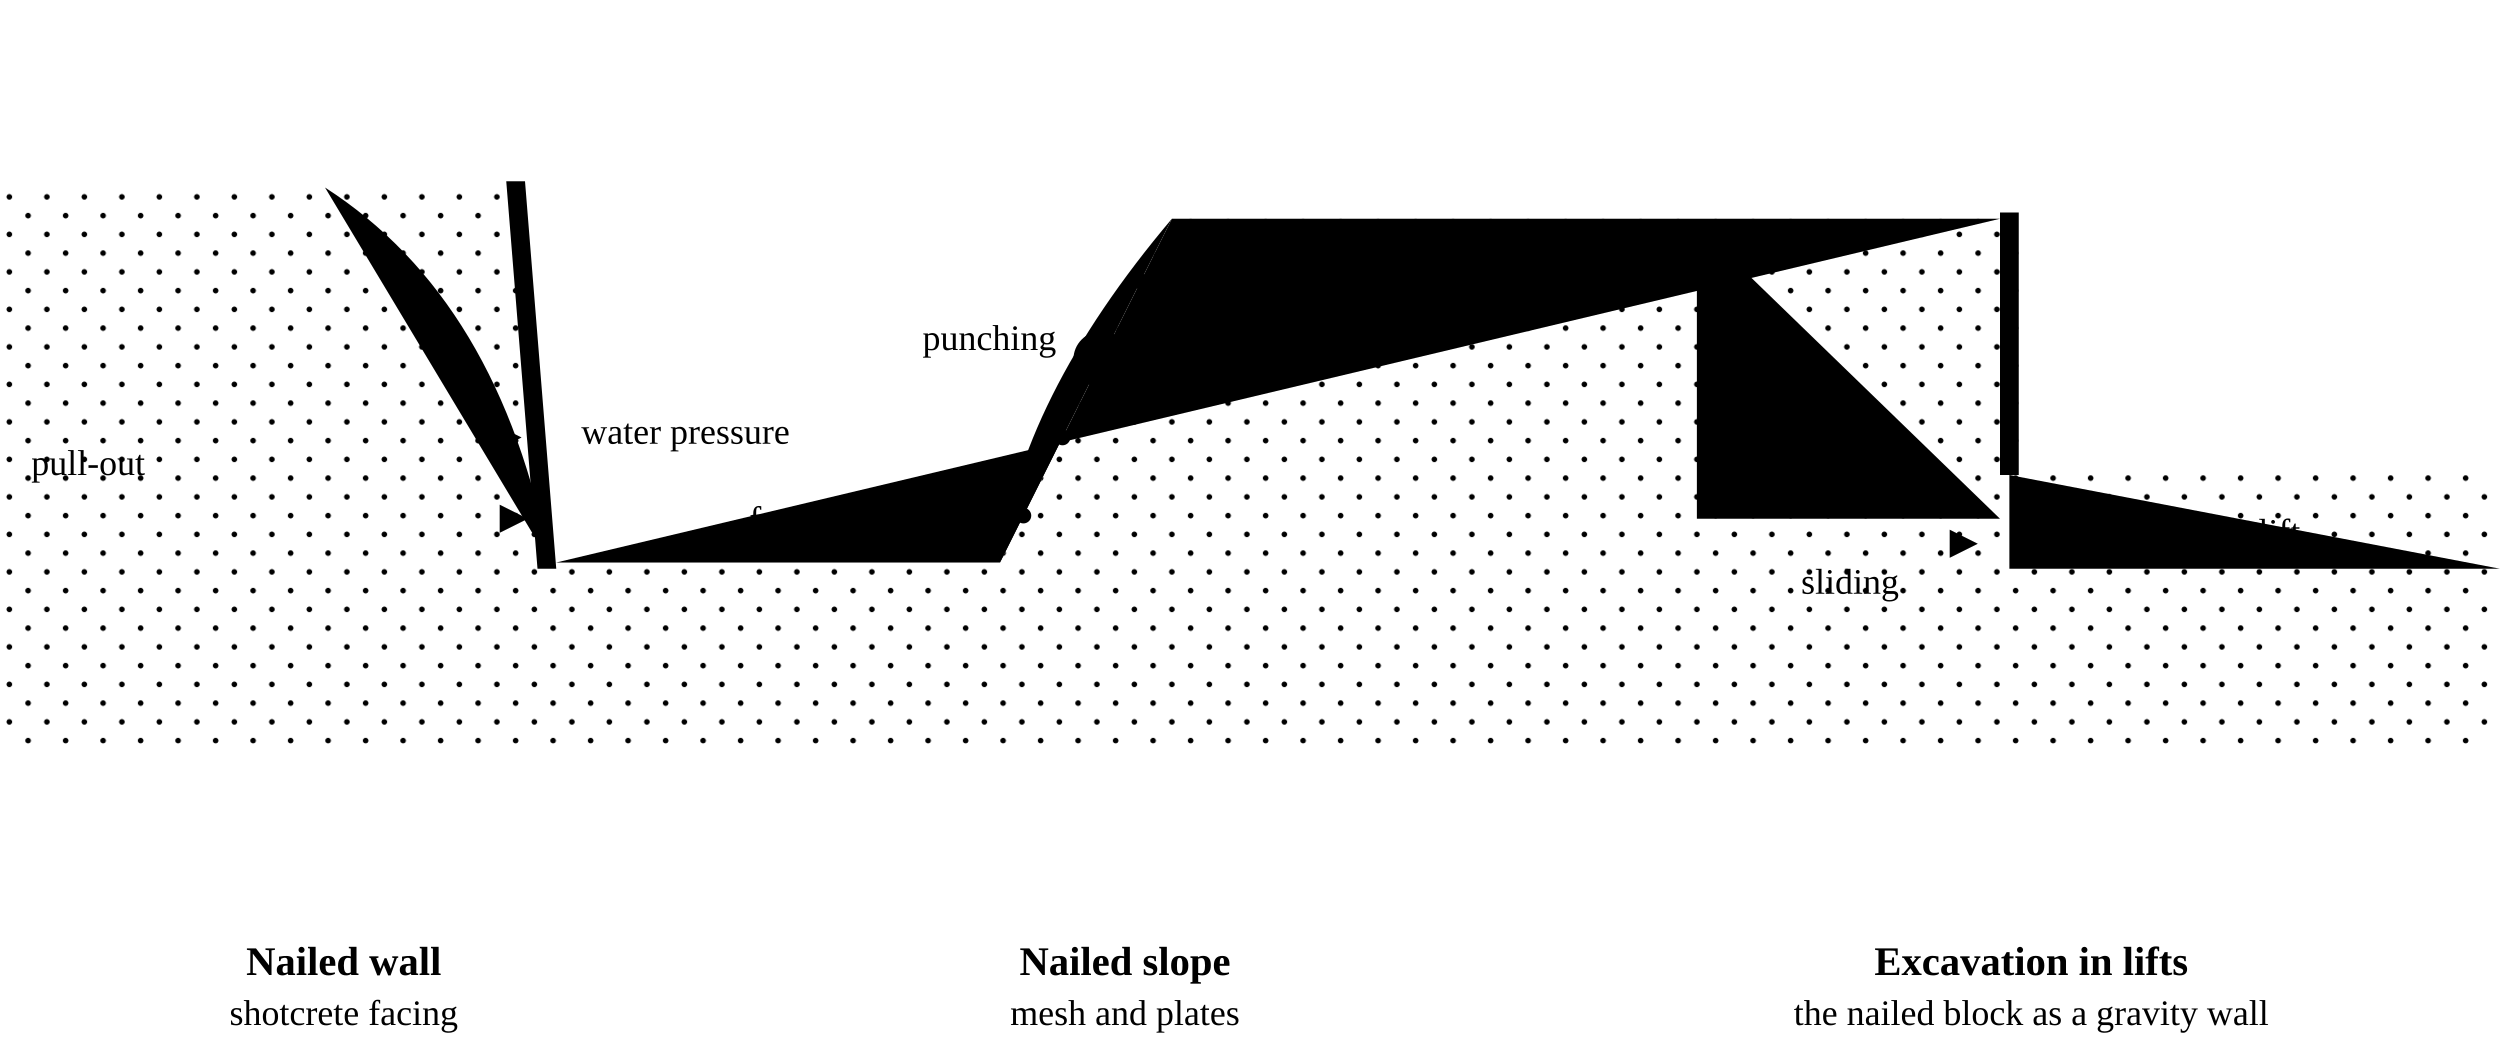
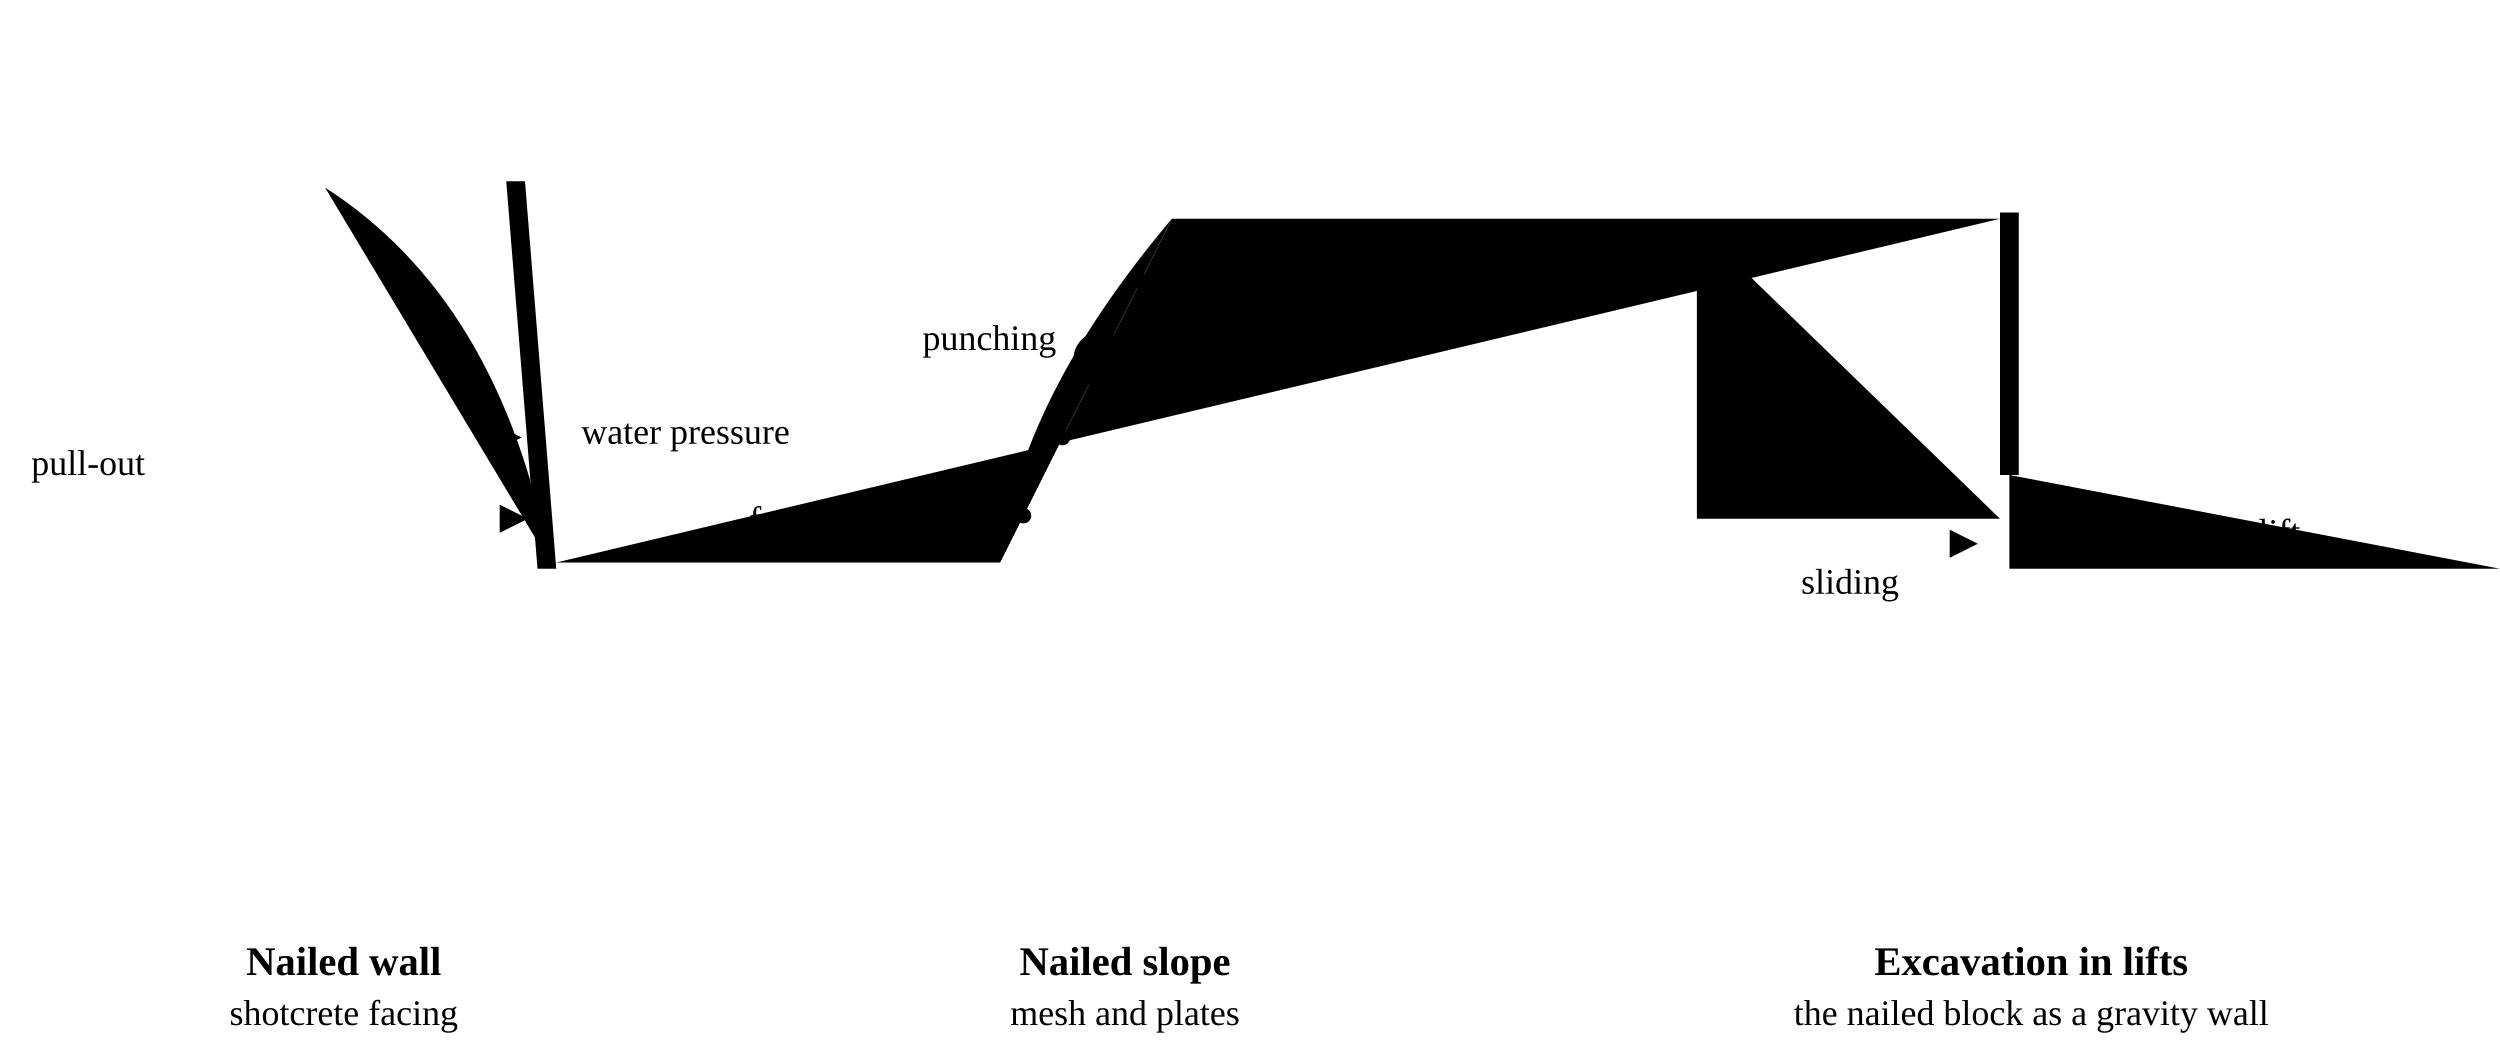
<svg xmlns="http://www.w3.org/2000/svg" class="h-auto w-full" viewBox="0 0 800 340" role="img" aria-label="Three soil nailed structures in one ground cross-section, with what to check on each. Nailed wall with a shotcrete facing: nail pull-out across the failure surface, and water pressure behind the facing. Nailed slope with mesh and plates: punching of the facing and face deformation. Excavation in lifts, where the nailed block acts as a gravity wall: sliding.">
  <defs>
-     <pattern id="sn-sand" width="12" height="12" patternUnits="userSpaceOnUse">
-       <circle cx="3" cy="3" r="0.9" class="fill-gray-8" />
-       <circle cx="9" cy="9" r="0.9" class="fill-gray-8" />
+     <pattern id="sn-607" viewBox="2.055 -51.39 49.68 49.68" width="70" height="70" patternUnits="userSpaceOnUse">
+       <path class="fill-none stroke-gray-8" stroke-width="1.2" stroke-linecap="round" d="M16.545-49.493h0M16.545-46.733h0M16.027-44.318h0M12.06-44.145h0M18.615-37.073h0M11.197-33.45h0M18.615-32.933h0M22.583-32.933h0M23.618-35.52h0M22.237-38.97h0M25.515-37.935h0M25.515-41.213h0M23.962-43.455h0M24.308-46.733h0M23.445-49.148h0M25.515-50.7h0M30.69-46.733h0M33.45-46.905h0M31.38-42.248h0M34.485-41.73h0M34.485-38.28h0M28.965-37.245h0M36.728-42.248h0M39.833-43.973h0M41.04-51.045h0M48.63-50.355h0M48.975-44.49h0M46.388-43.11h0M47.078-40.695h0M46.215-37.935h0M46.388-36.038h0M48.975-36.9h0M6.885-15.51h0M7.057-13.958h0M3.607-13.958h0M8.782-7.403h0M2.745-4.642h0M9.645-2.572h0M14.82-6.368h0M13.267-8.61h0M15.51-11.715h0M10.507-8.783h0M13.267-13.785h0M15.337-16.372h0M12.232-16.372h0M13.267-18.96h0M24.48-16.545h0M20.858-14.13h0M24.135-13.095h0M23.445-10.852h0M19.995-7.575h0M26.895-12.75h0M30.862-16.545h0M32.07-20.685h0M36.728-16.028h0M37.59-18.615h0M40.005-19.133h0M40.005-14.13h0M37.417-12.75h0M35.002-9.99h0M40.178-11.37h0M42.248-9.127h0M16.2-36.038h0M28.965-34.485h0M34.83-32.76h0M40.178-32.243h0M37.417-34.14h0M37.935-31.208h0M45.18-27.067h0M41.213-24.653h0M35.347-25.86h0M35.175-23.1h0M35.175-21.03h0M42.765-19.65h0M45.525-17.753h0M49.32-21.375h0M44.663-24.653h0M24.48-19.133h0M20.742-23.503h0M22.583-27.067h0M9.242-32.559h0M6.195-29.828h0M3.78-27.24h0M13.785-22.583h0M11.715-28.103h0M20.34-30.69h0M30.69-29.828h0M27.757-29.828h0M23.1-24.135h0M6.54-37.418h0M8.782-38.625h0M10.162-35.348h0M4.125-33.795h0M46.388-31.208h0M50.01-31.035h0M3.09-45.353h0M14.302-46.905h0M4.642-47.423h0M10.852-41.73h0M14.82-38.28h0M16.717-26.033h0M2.572-21.03h0M50.01-6.195h0M41.73-3.953h0M30-4.642h0M5.16-10.163h0M20.34-10.507h0M27.757-18.098h0M8.092-23.79h0M38.107-25.343h0M46.733-19.995h0M37.417-5.85h0M29.655-25.515h0M21.03-42.248h0M15.682-33.278h0M10.162-50.355h0M40.178-48.975h0M35.175-3.953h0M4.642-23.445h0M49.493-42.42h0M18.097-41.903h0M14.992-40.695h0M12.232-39.66h0M5.505-43.771h0M6.885-49.665h0M11.887-45.87h0M19.823-46.733h0M27.585-46.388h0M27.93-48.63h0M32.07-50.528h0M37.417-45.353h0M26.722-43.973h0M29.137-41.213h0M19.132-39.143h0M7.057-32.415h0M13.095-29.655h0M9.3-28.448h0M5.677-26.033h0M4.297-37.418h0M16.2-30.345h0M14.13-27.067h0M13.095-24.653h0M10.852-23.1h0M10.852-19.478h0M17.925-17.753h0M9.645-13.958h0M12.75-11.198h0M6.195-7.748h0M3.607-8.783h0M8.265-4.642h0M11.37-3.608h0M17.062-2.745h0M17.925-6.195h0M17.407-10.163h0M18.787-11.887h0M20.167-18.615h0M19.823-21.548h0M24.308-30.173h0M25.688-32.933h0M32.243-34.313h0M31.725-37.245h0M21.202-36.21h0M37.935-36.383h0M31.897-39.315h0M36.9-39.143h0M43.11-39.66h0M42.248-41.903h0M43.11-44.145h0M42.593-46.388h0M43.455-48.285h0M48.63-47.423h0M45.87-45.18h0M43.628-35.175h0M40.35-35.175h0M40.35-38.625h0M46.905-33.795h0M43.11-30.345h0M38.452-28.965h0M34.83-28.275h0M32.588-24.48h0M25.515-22.928h0M29.684-19.823h0M33.623-15.51h0M34.14-12.405h0M31.035-10.507h0M29.655-8.265h0M26.895-8.265h0M27.24-15.165h0M22.927-8.61h0M23.79-4.298h0M27.93-3.263h0M45.525-12.233h0M43.455-16.545h0M39.66-16.718h0M39.833-22.755h0M45.18-22.41h0M49.838-18.098h0M50.01-14.13h0M45.87-8.955h0M50.528-10.68h0M46.733-6.368h0M47.423-4.47h0M45.18-3.09h0M38.452-3.435h0M32.932-5.677h0M21.72-2.4h0M3.435-31.38h0M11.197-48.113h0M50.528-27.758h0M51.217-23.1h0M4.125-16.372h0M49.665-33.278h0M48.63-8.955h0M2.4-11.715h0M3.952-2.4h0M51.103-35.434h0M2.917-40.005h0M14.475-42.765h0M22.237-44.663h0M20.513-48.975h0M29.827-44.49h0M33.967-44.49h0M34.658-35.865h0M39.833-46.905h0M46.215-47.078h0M45.353-50.183h0M50.01-39.143h0M7.575-19.133h0M5.505-12.405h0M4.297-6.195h0M14.302-3.435h0M16.545-8.093h0M16.545-20.34h0M21.72-16.372h0M27.24-10.163h0M25.688-5.505h0M30.862-13.613h0M38.107-10.335h0M36.21-7.92h0M40.005-6.54h0M19.478-34.658h0M26.378-35.52h0M31.38-32.07h0M37.935-21.893h0M48.285-15.855h0M34.658-18.615h0M27.585-20.858h0M13.785-31.898h0M9.817-26.205h0M47.595-29.138h0M7.057-40.695h0M7.92-47.94h0M4.47-49.838h0M47.94-25.86h0M32.415-8.093h0M19.823-3.263h0M17.235-22.755h0M30.69-27.758h0M47.768-23.618h0M38.798-41.213h0M28.275-39.315h0M11.025-37.763h0M36.21-48.458h0M42.765-37.245h0M48.63-12.06h0M5.677-3.435h0M3.952-42.42h0M13.785-49.665h0M31.38-48.458h0M3.952-29.483h0M7.23-34.313h0M4.297-18.96h0M10.536-15.597h0M8.955-10.335h0M11.37-6.195h0M17.235-14.82h0M25.515-28.103h0M19.995-28.103h0M27.757-31.898h0M44.318-32.933h0M42.593-12.233h0M42.593-22.238h0M40.522-27.067h0M49.838-2.918h0M43.973-6.195h0M32.76-2.4h0M18.96-50.873h0M21.548-5.29h0M26.032-25.86h0M29.31-23.273h0M42.765-28.448h0M7.057-21.893h0M9.127-45.18h0M33.967-30.431h0M13.267-36.038h0M18.787-44.318h0M6.712-45.698h0M6.54-28.103h0M17.235-28.448h0M22.583-21.03h0M45.698-14.475h0M16.89-4.642h0M36.382-50.7h0M51.217-8.093h0M50.7-48.803h0M51.39-16.718h0M50.7-43.973h0M51.045-25.17h0M29.482-50.355h0M16.545-49.493h0M23.962-43.455h0M48.975-36.9h0M31.523-18.328h0M23.445-10.852h0M40.005-14.13h0M10.68-30.115h0M8.667-42.19h0M17.005-38.597h0M25.688-32.933h0M36.9-39.143h0M43.455-48.285h0M33.248-26.809h0M51.217-23.1h0M9.386-17.465h0M11.37-6.195h0M32.76-2.4h0M42.765-28.448h0M19.305-25.803h0M51.217-8.093h0" />
    </pattern>
-     <pattern id="sn-clay" width="20" height="8" patternUnits="userSpaceOnUse">
-       <path d="M0 2H8M10 6H18" class="stroke-gray-8" stroke-width="0.75" />
+     <pattern id="sn-620" viewBox="0 -53.584 53.584 53.584" width="100" height="100" patternUnits="userSpaceOnUse">
+       <path class="fill-none stroke-gray-8" stroke-width="0.5" d="M3.776-52.32H0M6.357-52.32h6.369M15.273-52.32h6.37M24.19-52.32h6.369M33.106-52.32h6.37M42.023-52.32h6.37M53.584-52.32h-2.645M8.108-49.186H1.739M17.024-49.186h-6.369M25.941-49.186h-6.369M34.858-49.186h-6.369M43.774-49.186h-6.369M46.322-49.186h6.369M0-46.216h2.024M10.975-46.216H4.606M13.521-46.216h6.37M22.438-46.216h6.37M31.355-46.216h6.369M40.271-46.216h6.37M49.188-46.216h4.396M7.312-43.411H.943M16.229-43.411h-6.37M25.146-43.411h-6.37M34.062-43.411h-6.37M42.979-43.411h-6.37M45.526-43.411h6.37M1.706-40.44H0M4.287-40.44h6.368M19.572-40.44h-6.369M22.12-40.44h6.369M31.036-40.44h6.369M39.953-40.44h6.369M48.87-40.44h4.714M5.242-37.437H0M14.159-37.437H7.79M23.075-37.437h-6.369M25.623-37.437h6.369M34.539-37.437h6.369M43.456-37.437h6.369M53.584-37.437h-1.211M2.184-34.27H0M11.134-34.27H4.765M13.681-34.27h6.369M28.967-34.27h-6.369M37.883-34.27h-6.368M46.8-34.27h-6.369M53.584-34.27h-4.236M6.675-31.356H.306M15.592-31.356H9.223M24.509-31.356H18.14M27.056-31.356h6.369M35.973-31.356h6.369M44.889-31.356h6.369M3.458-28.387H0M6.038-28.387h6.369M21.324-28.387h-6.369M30.24-28.387h-6.369M32.788-28.387h6.369M41.705-28.387h6.368M50.621-28.387h2.963M7.949-25.535H1.58M16.865-25.535h-6.369M25.782-25.535h-6.369M28.33-25.535h6.368M43.615-25.535h-6.369M46.163-25.535h6.369M2.98-22.446H0M11.93-22.446H5.561M14.477-22.446h6.369M23.394-22.446h6.369M32.311-22.446h6.369M41.227-22.446h6.369M50.144-22.446h3.44M6.834-19.312H.465M15.751-19.312H9.382M24.668-19.312h-6.369M27.215-19.312h6.369M42.501-19.312h-6.369M45.049-19.312h6.368M0-16.342h2.184M4.765-16.342h6.369M20.05-16.342h-6.369M22.598-16.342h6.369M31.515-16.342h6.368M40.431-16.342H46.8M49.348-16.342h4.236M6.038-13.371H0M14.955-13.371H8.586M23.871-13.371h-6.369M26.419-13.371h6.369M35.336-13.371h6.369M44.252-13.371h6.369M53.584-13.371h-.415M0-10.575h3.14M12.089-10.575H5.72M14.637-10.575h6.369M23.553-10.575h6.369M32.47-10.575h6.369M47.755-10.575h-6.369M50.303-10.575h3.281M8.268-7.44h-6.37M17.184-7.44h-6.37M26.101-7.44h-6.369M35.018-7.44h-6.37M37.564-7.44h6.37M46.481-7.44h6.37M4.732-4.471H0M7.312-4.471h6.369M16.229-4.471h6.369M25.146-4.471h6.369M34.062-4.471h6.369M42.979-4.471h6.369M51.896-4.471h1.688M8.586-1.501H2.217M17.502-1.501h-6.368M26.419-1.501H20.05M35.336-1.501h-6.369M44.252-1.501h-6.369M53.169-1.501H46.8" />
    </pattern>
    <marker id="sn-check" viewBox="0 0 10 10" refX="9" refY="5" markerWidth="6" markerHeight="6" orient="auto-start-reverse">
      <path d="M0 0L10 5L0 10z" class="fill-doc-accent" />
    </marker>
  </defs>
-   <path d="M0 60H166L176 180H320L375 70H646V150H800V238H0z" fill="url(#sn-sand)" />
-   <rect x="0" y="238" width="800" height="50" fill="url(#sn-clay)" />
+   <path d="M0 60H166L176 180H320L375 70H646V150H800V238H0z" fill="url(#sn-607)" />
+   <rect x="0" y="238" width="800" height="50" fill="url(#sn-620)" />
  <g class="fill-none stroke-doc-line">
    <path d="M0 238H800" class="stroke-gray-7" stroke-width="0.75" />
    <path d="M0 130H168" stroke-width="1" stroke-dasharray="6 4" />
    <path d="M543 72V166H640M643 152V182H800" stroke-width="1" stroke-dasharray="4 3" />
    <path d="M0 60H162M178 180H320L375 70H640M646 150H800" stroke-width="1.5" />
  </g>
  <g class="fill-none stroke-doc-text" stroke-width="1.25">
    <path d="M167.7 80L61.7 108.4M169.7 104L63.7 132.4M171.7 128L65.7 156.4M173.7 152L67.7 180.4M175.3 172L69.3 200.4" />
    <path d="M365 90L461.6 115.9M352.5 115L449.1 140.9M340 140L436.6 165.9M327.5 165L424.1 190.9" />
    <path d="M640 88L543.4 113.9M640 112L543.4 137.9M640 136L543.4 161.9" />
    <path d="M320 180L375 70" stroke-width="2" />
  </g>
  <g class="fill-doc-text">
    <circle cx="365" cy="90" r="2.5" />
    <circle cx="352.5" cy="115" r="2.5" />
    <circle cx="340" cy="140" r="2.5" />
    <circle cx="327.5" cy="165" r="2.5" />
  </g>
  <g class="fill-gray-5 stroke-doc-text" stroke-width="1.25">
    <path d="M162 58H168L178 182H172z" />
    <rect x="640" y="68" width="6" height="84" />
  </g>
  <text x="700" y="174" class="fill-doc-muted" font-size="11.5">next lift</text>
  <g class="fill-none stroke-doc-accent" stroke-width="1.5">
    <path d="M176 180Q160 96 104 60" stroke-dasharray="5 3" />
    <g marker-end="url(#sn-check)">
      <path d="M146 140H166" />
      <path d="M146 166H168" />
    </g>
    <circle cx="352.5" cy="115" r="9" stroke-dasharray="4 2" />
    <path d="M320 180Q326 128 375 70" stroke-dasharray="5 3" />
    <path d="M552 174H632" marker-end="url(#sn-check)" />
  </g>
  <g class="fill-doc-accent-text" font-size="11.5">
    <text x="10" y="152">pull-out</text>
    <text x="186" y="142">water pressure</text>
    <text x="338" y="112" text-anchor="end">punching</text>
    <text x="318" y="170" text-anchor="end">face deformation</text>
    <text x="592" y="190" text-anchor="middle">sliding</text>
  </g>
  <g text-anchor="middle">
    <g class="fill-doc-text" font-size="13" font-weight="600">
      <text x="110" y="312">Nailed wall</text>
      <text x="360" y="312">Nailed slope</text>
      <text x="650" y="312">Excavation in lifts</text>
    </g>
    <g class="fill-doc-muted" font-size="11.5">
      <text x="110" y="328">shotcrete facing</text>
      <text x="360" y="328">mesh and plates</text>
      <text x="650" y="328">the nailed block as a gravity wall</text>
    </g>
  </g>
</svg>
